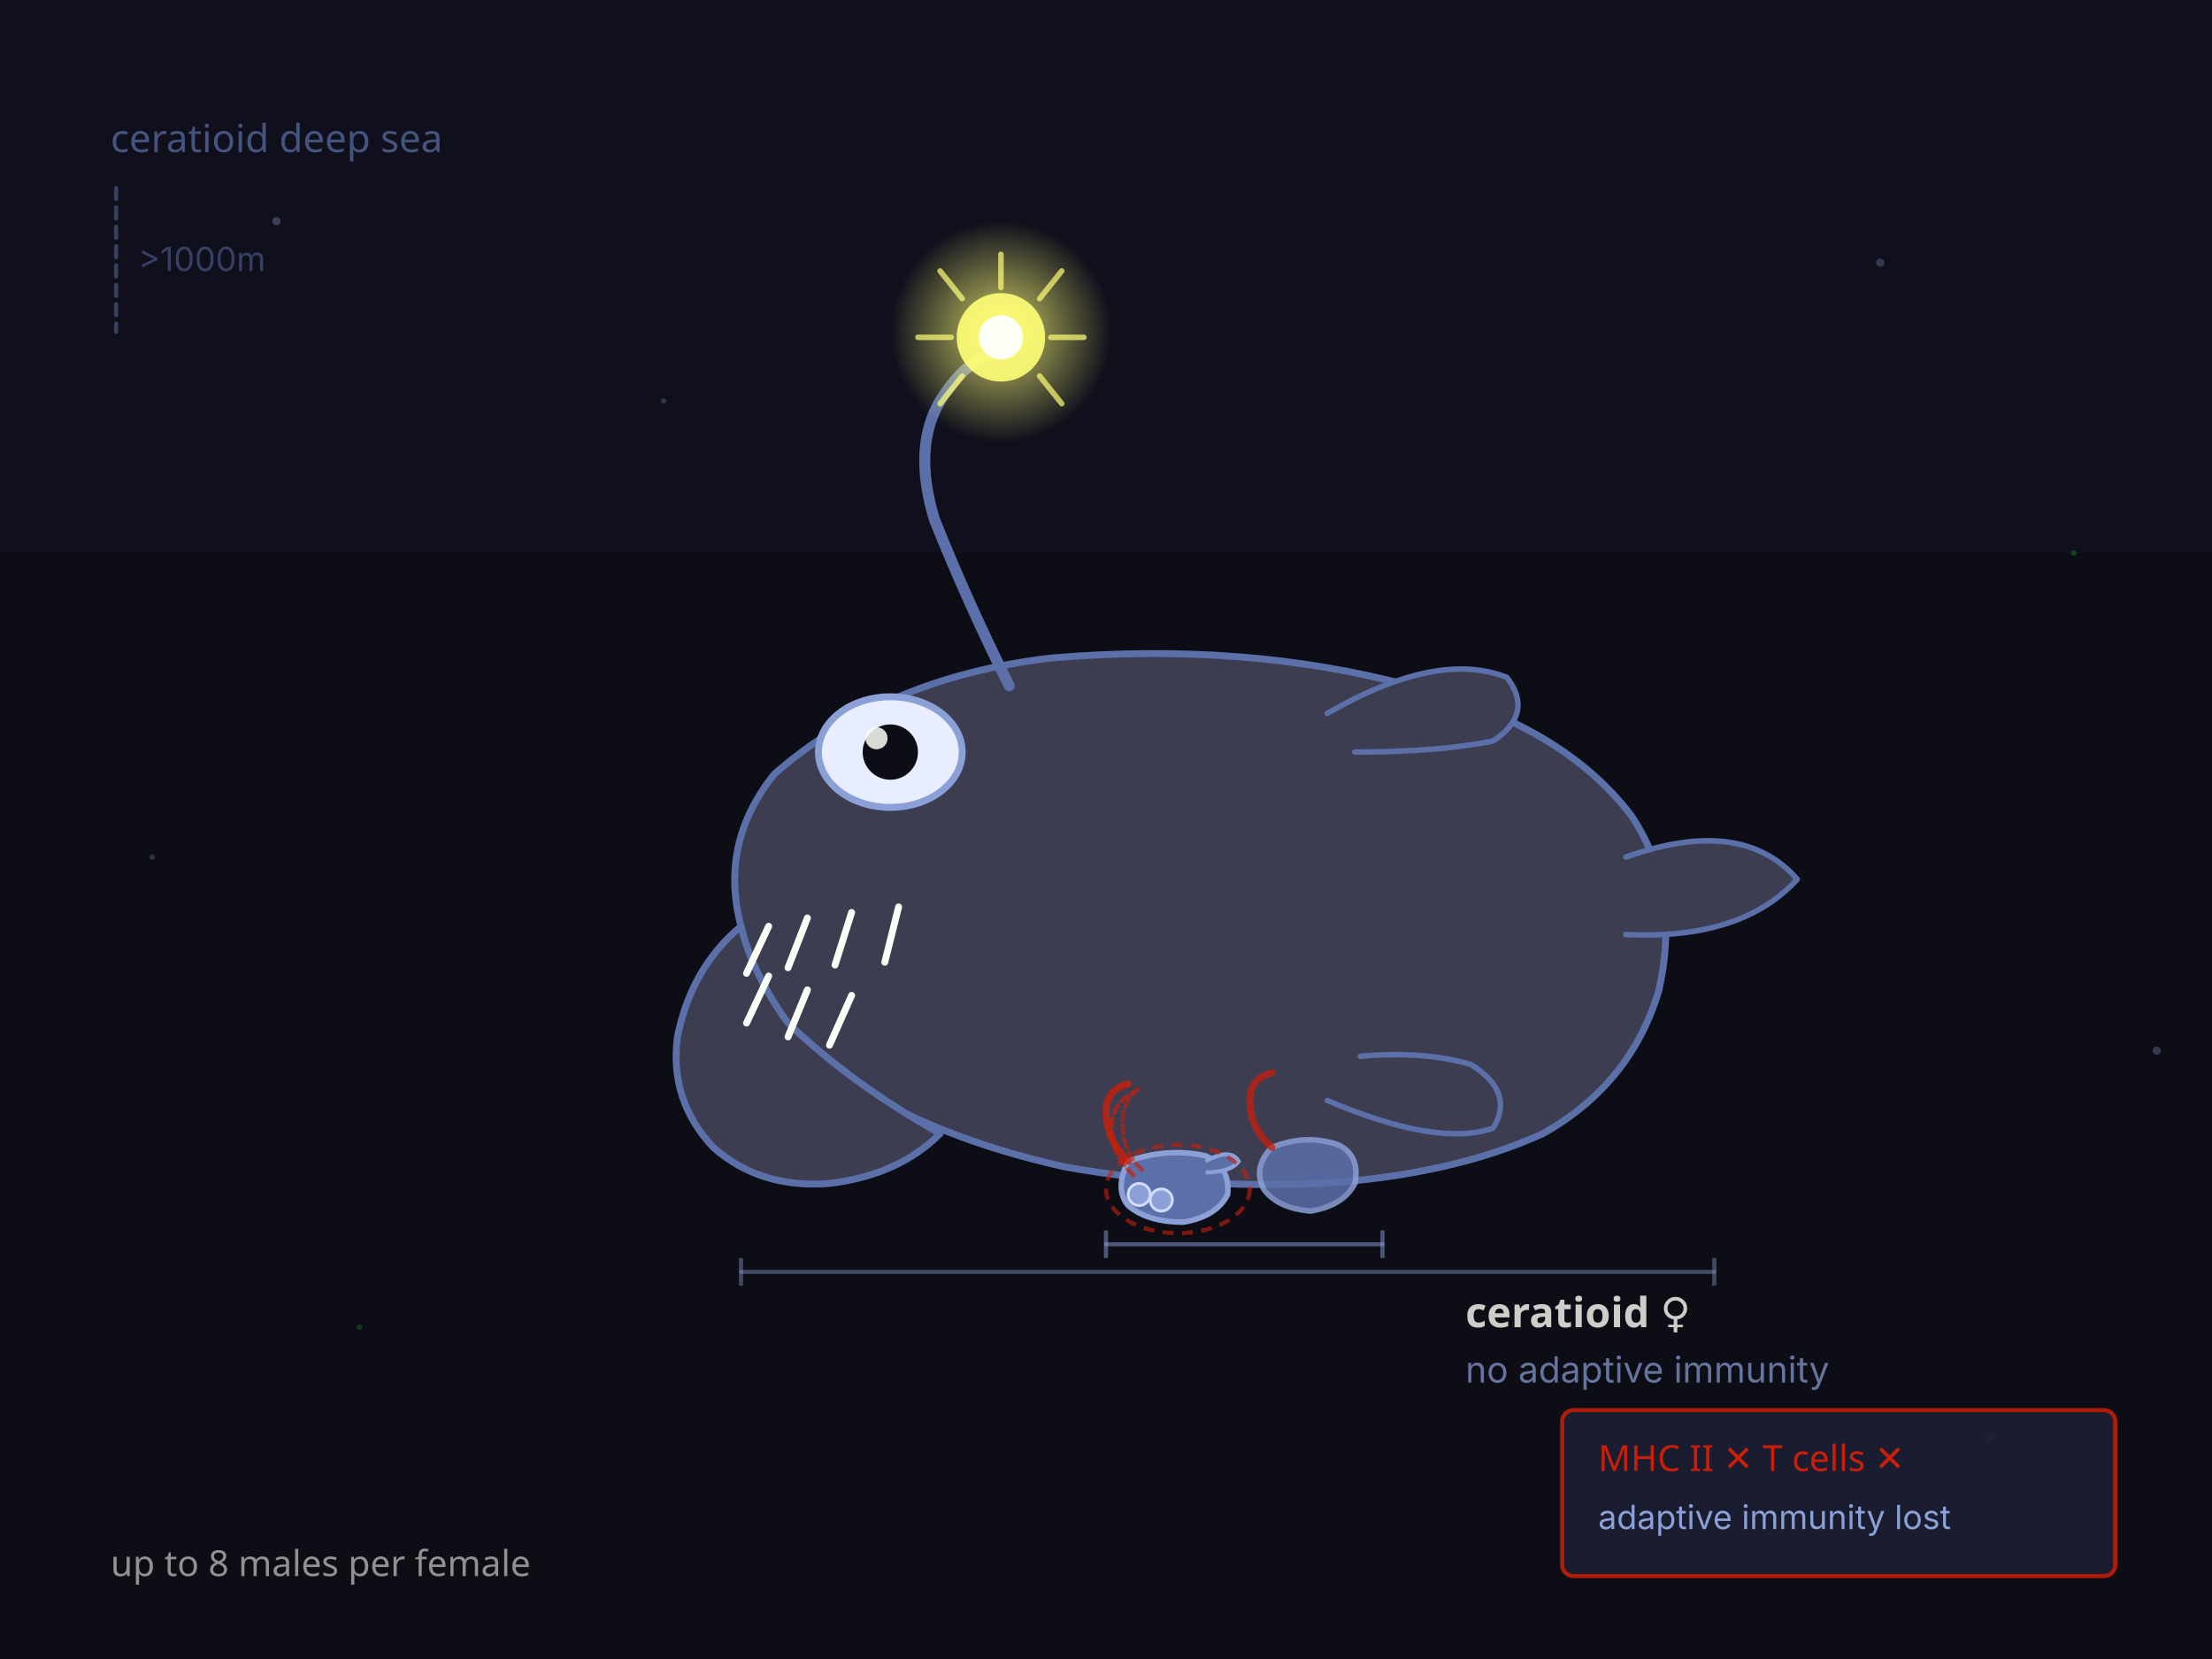
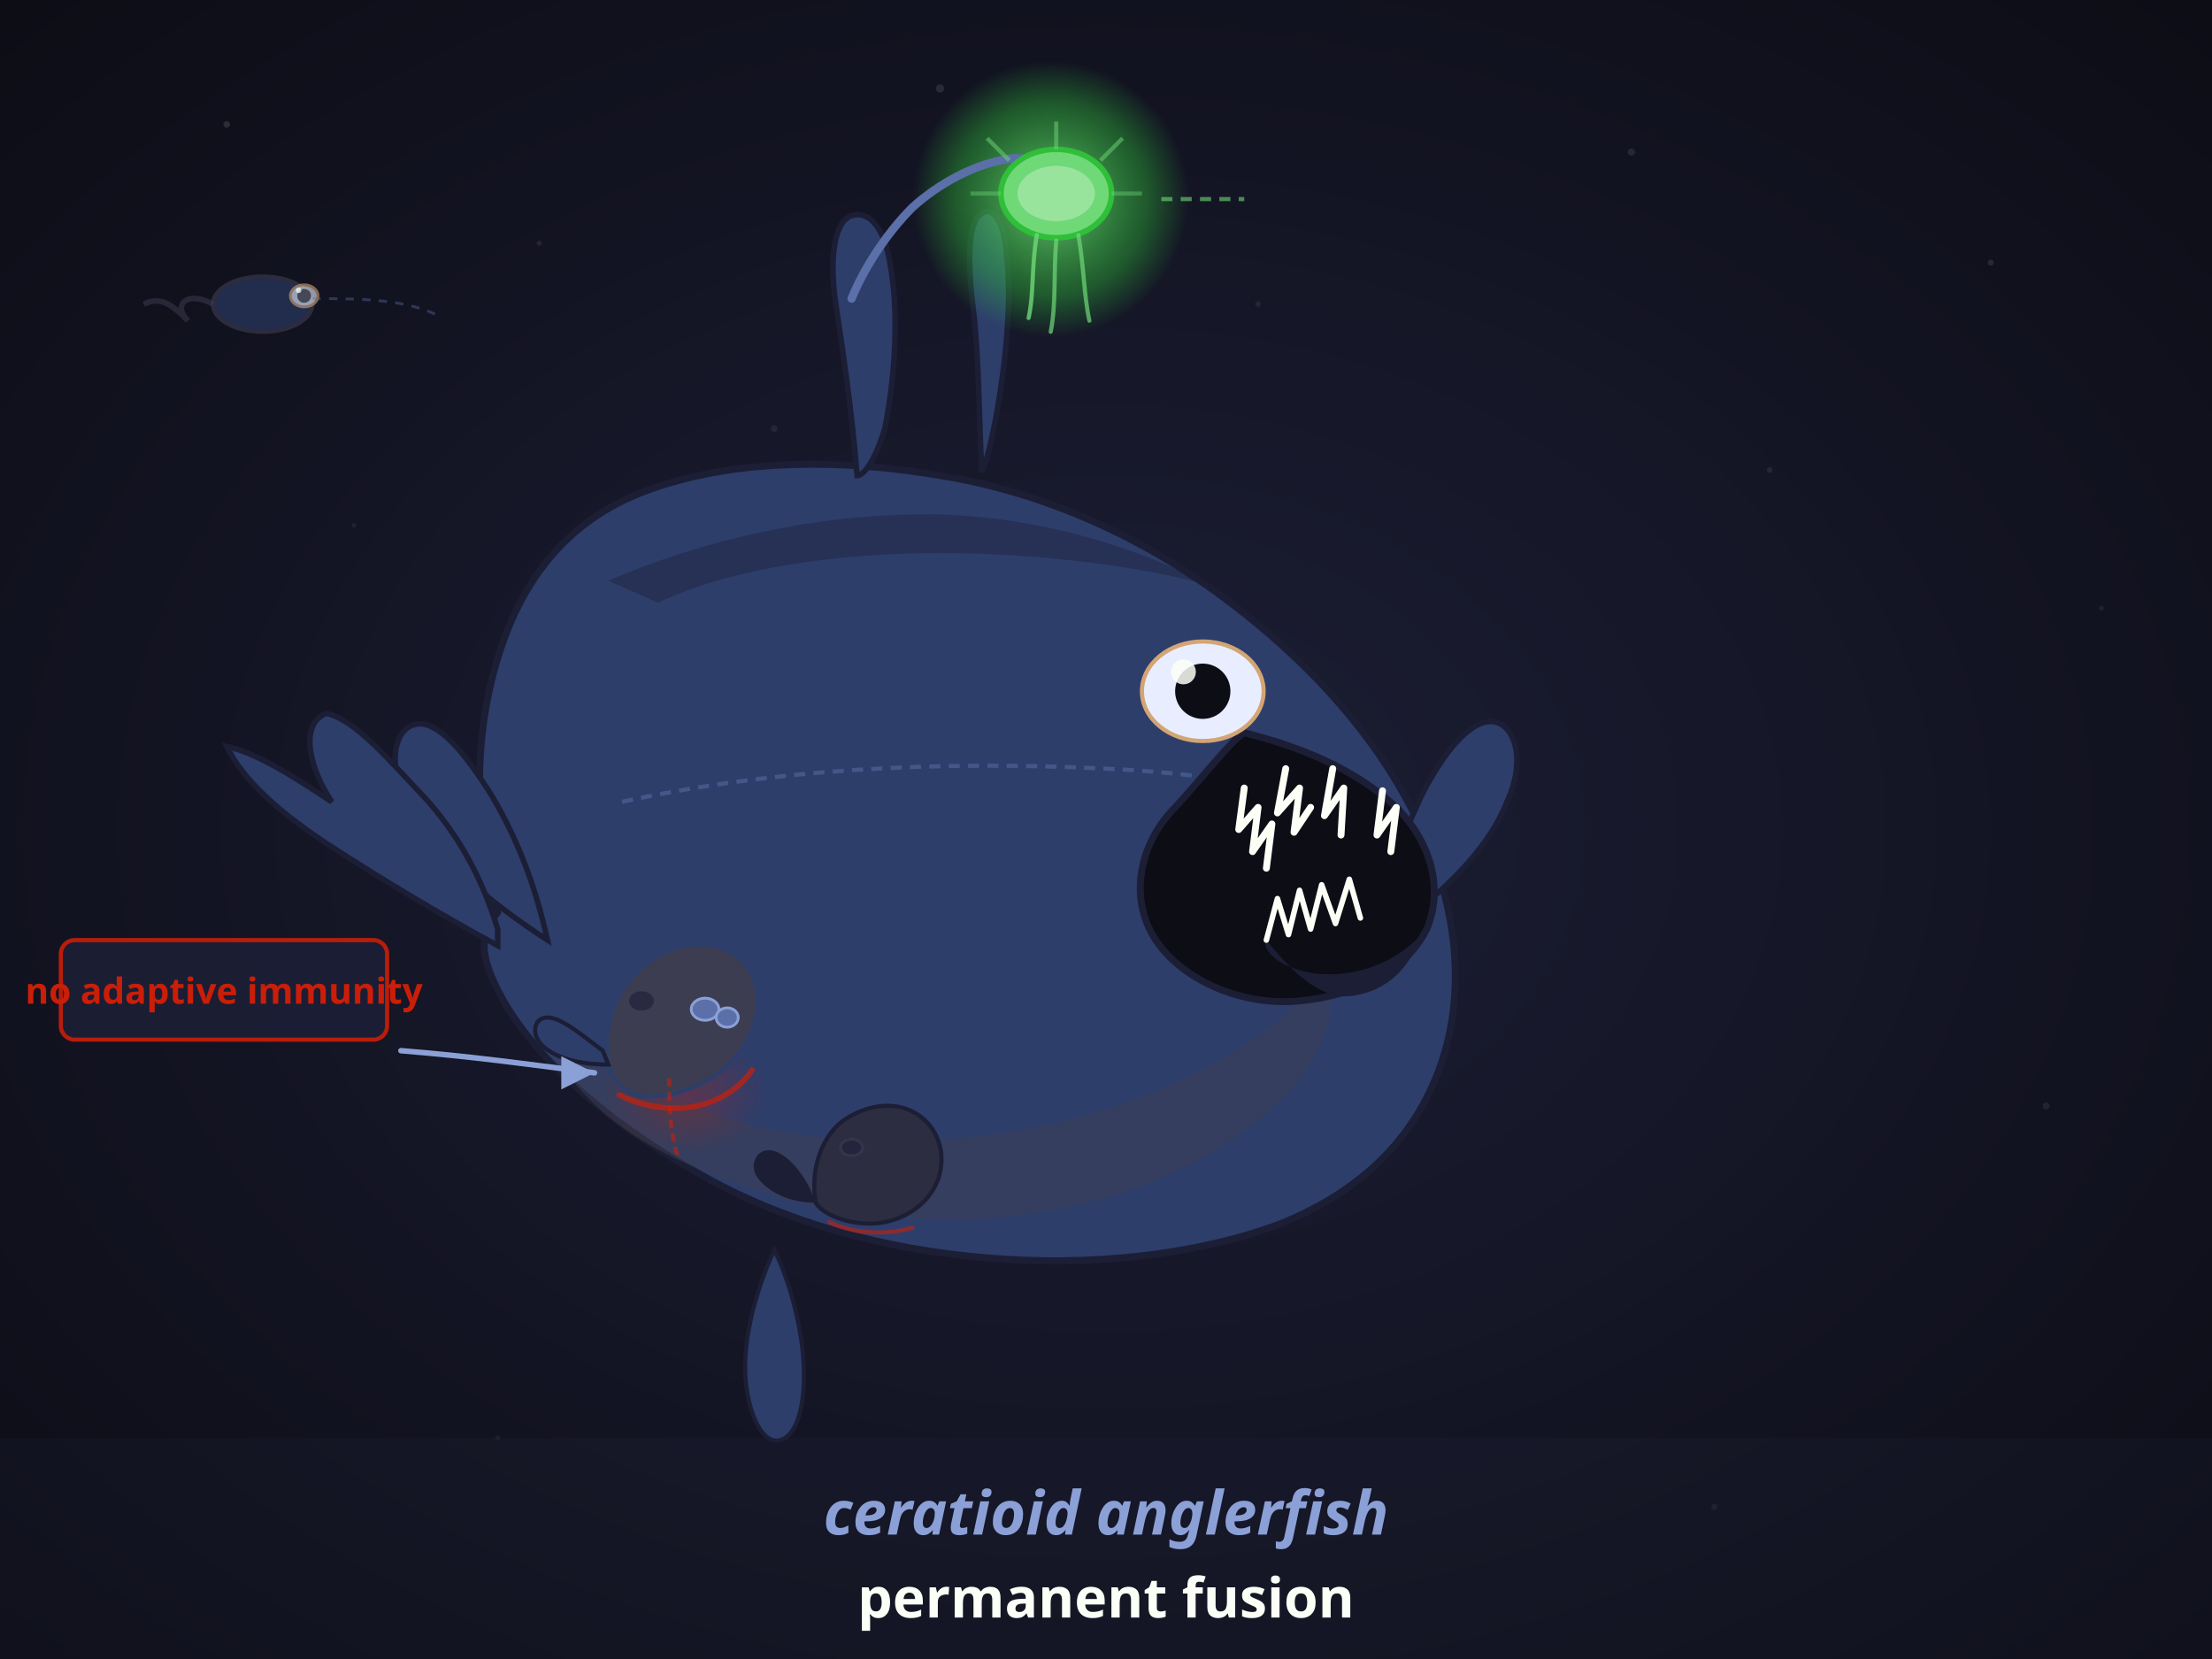
<svg xmlns="http://www.w3.org/2000/svg" viewBox="0 0 800 600" width="800" height="600">
  <defs>
-     <radialGradient id="lure-glow" cx="50%" cy="50%" r="50%">
-       <stop offset="0%" stop-color="#FFFF77" stop-opacity="0.8" />
-       <stop offset="100%" stop-color="#FFFF77" stop-opacity="0" />
+     <radialGradient id="deepSeaBg" cx="50%" cy="50%" r="70%">
+       <stop offset="0%" stop-color="#1C1E35" />
+       <stop offset="100%" stop-color="#0D0D16" />
+     </radialGradient>
+     <radialGradient id="escaGlow" cx="50%" cy="50%" r="50%">
+       <stop offset="0%" stop-color="#6FD877" stop-opacity="0.9" />
+       <stop offset="70%" stop-color="#2FBF39" stop-opacity="0.4" />
+       <stop offset="100%" stop-color="#2FBF39" stop-opacity="0" />
+     </radialGradient>
+     <radialGradient id="bloodGlow" cx="50%" cy="50%" r="50%">
+       <stop offset="0%" stop-color="#CA1E08" stop-opacity="0.3" />
+       <stop offset="100%" stop-color="#CA1E08" stop-opacity="0" />
    </radialGradient>
  </defs>
-   <g id="bg" data-label="Deep sea abyss background, absolute darkness with faint particle scatter">
-     <rect width="800" height="600" fill="#0D0D16" />
-     <circle cx="100" cy="80" r="1.5" fill="#8BA0D6" opacity="0.4" />
-     <circle cx="240" cy="145" r="1" fill="#8BA0D6" opacity="0.3" />
-     <circle cx="680" cy="95" r="1.5" fill="#8BA0D6" opacity="0.35" />
-     <circle cx="750" cy="200" r="1" fill="#2FBF39" opacity="0.3" />
-     <circle cx="55" cy="310" r="1" fill="#8BA0D6" opacity="0.25" />
-     <circle cx="780" cy="380" r="1.5" fill="#8BA0D6" opacity="0.3" />
-     <circle cx="130" cy="480" r="1" fill="#2FBF39" opacity="0.25" />
-     <circle cx="720" cy="520" r="1.5" fill="#8BA0D6" opacity="0.2" />
-     <rect x="0" y="0" width="800" height="200" fill="#1C1E35" opacity="0.2" />
+   <g id="bg" data-label="Abyssal deep ocean environment — near total darkness">
+     <rect width="800" height="600" fill="url(#deepSeaBg)" />
+     <circle cx="82" cy="45" r="1.2" fill="#FBFFF6" opacity="0.12" />
+     <circle cx="195" cy="88" r="0.9" fill="#FBFFF6" opacity="0.08" />
+     <circle cx="340" cy="32" r="1.5" fill="#FBFFF6" opacity="0.1" />
+     <circle cx="455" cy="110" r="1" fill="#FBFFF6" opacity="0.07" />
+     <circle cx="590" cy="55" r="1.3" fill="#FBFFF6" opacity="0.09" />
+     <circle cx="720" cy="95" r="1.1" fill="#FBFFF6" opacity="0.1" />
+     <circle cx="128" cy="190" r="0.8" fill="#FBFFF6" opacity="0.06" />
+     <circle cx="640" cy="170" r="1" fill="#FBFFF6" opacity="0.08" />
+     <circle cx="280" cy="155" r="1.2" fill="#FBFFF6" opacity="0.07" />
+     <circle cx="760" cy="220" r="0.9" fill="#FBFFF6" opacity="0.06" />
+     <circle cx="50" cy="350" r="1" fill="#FBFFF6" opacity="0.05" />
+     <circle cx="740" cy="400" r="1.3" fill="#FBFFF6" opacity="0.07" />
+     <circle cx="180" cy="520" r="0.9" fill="#FBFFF6" opacity="0.05" />
+     <circle cx="620" cy="545" r="1.1" fill="#FBFFF6" opacity="0.06" />
+     <rect x="0" y="520" width="800" height="80" fill="#2D3E6B" opacity="0.08" />
  </g>
-   <g id="context" data-label="Deep sea depth indicator and scale context">
-     <text x="40" y="55" font-family="Barlow, system-ui, sans-serif" font-size="14" fill="#5B6FA8" opacity="0.7">ceratioid deep sea</text>
-     <line x1="42" y1="68" x2="42" y2="120" stroke="#5B6FA8" stroke-width="1.5" stroke-dasharray="4 3" opacity="0.5" stroke-linecap="round" />
-     <text x="50" y="98" font-family="Inter, system-ui, sans-serif" font-size="12" fill="#5B6FA8" opacity="0.5">&gt;1000m</text>
+   <g id="context" data-label="Distant tiny male anglerfish searching — scale and context">
+     <ellipse cx="95" cy="110" rx="18" ry="10" fill="#2D3E6B" stroke="#3D3D52" stroke-width="1.5" opacity="0.6" />
+     <path d="M 77,110 C 68,105 62,110 68,116 C 62,110 58,107 52,110" fill="none" stroke="#3D3D52" stroke-width="2" opacity="0.5" />
+     <ellipse cx="110" cy="107" rx="5" ry="4" fill="#E8EEFF" stroke="#D4A574" stroke-width="1" opacity="0.6" />
+     <circle cx="110" cy="107" r="2.5" fill="#0D0D16" opacity="0.6" />
+     <circle cx="108" cy="105" r="1" fill="#FBFFF6" opacity="0.7" />
+     <path d="M 113,108 C 130,108 148,108 160,115" fill="none" stroke="#5B6FA8" stroke-width="1" stroke-dasharray="3 3" opacity="0.4" />
  </g>
-   <g id="subject" data-label="Large female ceratioid anglerfish with small male fused to her underside">
-     <path d="M 280 280 Q 320 245 380 238 Q 450 232 510 248 Q 565 262 590 295 Q 608 322 600 358 Q 590 392 558 410 Q 525 425 478 428 Q 430 430 385 422 Q 340 412 308 392 Q 275 368 268 335 Q 260 305 280 280 Z" fill="#3D3D52" stroke="#5B6FA8" stroke-width="2.5" stroke-linecap="round" stroke-linejoin="round" />
-     <path d="M 268 335 Q 250 350 245 375 Q 242 398 258 415 Q 275 430 300 428 Q 325 425 340 410 Q 308 392 285 370 Q 272 352 268 335 Z" fill="#3D3D52" stroke="#5B6FA8" stroke-width="2.5" stroke-linecap="round" stroke-linejoin="round" />
-     <line x1="278" y1="335" x2="270" y2="352" stroke="#FBFFF6" stroke-width="2.5" stroke-linecap="round" />
-     <line x1="292" y1="332" x2="285" y2="350" stroke="#FBFFF6" stroke-width="2.5" stroke-linecap="round" />
-     <line x1="308" y1="330" x2="302" y2="349" stroke="#FBFFF6" stroke-width="2.5" stroke-linecap="round" />
-     <line x1="325" y1="328" x2="320" y2="348" stroke="#FBFFF6" stroke-width="2.5" stroke-linecap="round" />
-     <line x1="270" y1="370" x2="278" y2="353" stroke="#FBFFF6" stroke-width="2.5" stroke-linecap="round" />
-     <line x1="285" y1="375" x2="292" y2="358" stroke="#FBFFF6" stroke-width="2.5" stroke-linecap="round" />
-     <line x1="300" y1="378" x2="308" y2="360" stroke="#FBFFF6" stroke-width="2.5" stroke-linecap="round" />
-     <ellipse cx="322" cy="272" rx="26" ry="20" fill="#E8EEFF" stroke="#8BA0D6" stroke-width="2.5" />
-     <circle cx="322" cy="272" r="10" fill="#0D0D16" />
-     <circle cx="317" cy="267" r="4" fill="#FBFFF6" opacity="0.85" />
-     <path d="M 480 258 Q 520 235 545 245 Q 555 258 540 268 Q 520 272 490 272" fill="#3D3D52" stroke="#5B6FA8" stroke-width="2" stroke-linecap="round" stroke-linejoin="round" />
-     <path d="M 480 398 Q 520 415 540 408 Q 548 395 532 385 Q 515 380 492 382" fill="#3D3D52" stroke="#5B6FA8" stroke-width="2" stroke-linecap="round" stroke-linejoin="round" />
-     <path d="M 588 310 Q 630 295 650 318 Q 630 340 588 338" fill="#3D3D52" stroke="#5B6FA8" stroke-width="2" stroke-linecap="round" stroke-linejoin="round" />
-     <path d="M 365 248 Q 350 218 338 188 Q 330 162 340 145 Q 348 132 358 128" stroke="#5B6FA8" stroke-width="4" fill="none" stroke-linecap="round" />
+   <g id="subject" data-label="Female ceratioid anglerfish body — primary subject">
+     <path d="M 180,330 C 170,295 172,260 182,232 C 192,204 210,185 238,176 C 268,166 305,166 340,172 C 378,178 415,195 445,218 C 478,243 502,272 515,302 C 528,332 530,362 520,388 C 510,414 490,432 462,443 C 432,454 394,458 358,455 C 320,452 283,442 252,424 C 220,406 192,382 180,358 C 174,346 173,338 180,330 Z" fill="#2D3E6B" stroke="#1C1E35" stroke-width="2.5" stroke-linejoin="round" />
+     <path d="M 220,210 C 255,195 295,186 335,186 C 370,186 408,196 438,212 C 415,205 375,200 340,200 C 305,200 265,205 238,218 Z" fill="#1C1E35" opacity="0.4" />
+     <path d="M 195,370 C 205,395 225,412 258,425 C 290,438 330,444 365,440 C 400,436 432,424 454,406 C 475,390 485,370 480,352 C 458,378 420,398 378,407 C 335,416 290,414 255,402 C 225,392 205,380 195,370 Z" fill="#3D3D52" opacity="0.5" />
+     <path d="M 225,290 C 280,278 340,275 400,278 C 445,280 480,288 505,298" fill="none" stroke="#5B6FA8" stroke-width="1.5" stroke-dasharray="4 3" opacity="0.5" />
+     <path d="M 310,172 C 308,148 305,128 302,108 C 300,92 302,80 308,78 C 314,76 320,82 322,96 C 325,112 324,135 320,155 C 316,168 312,172 310,172 Z" fill="#2D3E6B" stroke="#1C1E35" stroke-width="2" />
+     <path d="M 355,170 C 354,148 354,128 352,112 C 350,96 350,82 354,78 C 358,74 363,78 364,92 C 366,108 364,130 360,152 C 358,162 356,170 355,170 Z" fill="#2D3E6B" stroke="#1C1E35" stroke-width="2" />
+     <path d="M 198,340 C 175,325 158,310 148,292 C 140,278 142,264 150,262 C 158,260 168,272 178,288 C 188,305 194,322 198,340 Z" fill="#2D3E6B" stroke="#1C1E35" stroke-width="2" />
+     <path d="M 498,340 C 520,325 538,308 545,290 C 552,275 548,262 540,261 C 532,260 522,272 514,288 C 506,305 500,322 498,340 Z" fill="#2D3E6B" stroke="#1C1E35" stroke-width="2" />
+     <path d="M 180,342 C 158,330 138,318 118,305 C 100,293 88,282 82,270 C 92,272 105,280 120,290 C 112,278 108,262 118,258 C 128,260 140,274 155,290 C 168,305 175,320 180,336 Z" fill="#2D3E6B" stroke="#1C1E35" stroke-width="2" />
+     <path d="M 280,452 C 272,470 268,488 270,502 C 272,516 278,524 284,520 C 290,516 292,502 290,486 C 288,472 284,460 280,452 Z" fill="#2D3E6B" stroke="#1C1E35" stroke-width="1.5" />
+     <path d="M 450,265 C 470,270 490,278 505,292 C 518,305 522,322 516,336 C 508,352 490,360 470,362 C 450,364 428,355 418,340 C 408,325 412,305 425,292 C 436,280 445,268 450,265 Z" fill="#0D0D16" stroke="#1C1E35" stroke-width="2.5" />
+     <path d="M 458,340 C 470,355 480,362 490,360 C 502,358 510,350 514,338 C 505,348 490,354 475,352 C 462,350 456,343 458,340 Z" fill="#1C1E35" />
+     <path d="M 450,285 L 448,300 L 455,292 L 453,308 L 460,298 L 458,314" fill="none" stroke="#FBFFF6" stroke-width="2.5" stroke-linecap="round" stroke-linejoin="round" />
+     <path d="M 465,278 L 462,294 L 470,285 L 468,301 L 474,292" fill="none" stroke="#FBFFF6" stroke-width="2.5" stroke-linecap="round" stroke-linejoin="round" />
+     <path d="M 482,278 L 479,295 L 486,285 L 485,302" fill="none" stroke="#FBFFF6" stroke-width="2.5" stroke-linecap="round" stroke-linejoin="round" />
+     <path d="M 500,286 L 498,302 L 505,292 L 503,308" fill="none" stroke="#FBFFF6" stroke-width="2.5" stroke-linecap="round" stroke-linejoin="round" />
+     <path d="M 458,340 L 462,325 L 466,338 L 470,322 L 474,336 L 478,320 L 483,334 L 488,318 L 492,332" fill="none" stroke="#FBFFF6" stroke-width="2" stroke-linecap="round" stroke-linejoin="round" />
  </g>
-   <g id="detail-lure" data-label="Bioluminescent esca lure emitting light to attract prey in darkness">
-     <circle cx="362" cy="120" r="40" fill="url(#lure-glow)" />
-     <circle cx="362" cy="122" r="16" fill="#FFFF77" opacity="0.9" />
-     <circle cx="362" cy="122" r="8" fill="#FBFFF6" />
-     <line x1="362" y1="104" x2="362" y2="92" stroke="#FFFF77" stroke-width="2" stroke-linecap="round" opacity="0.7" />
-     <line x1="376" y1="108" x2="384" y2="98" stroke="#FFFF77" stroke-width="2" stroke-linecap="round" opacity="0.7" />
-     <line x1="380" y1="122" x2="392" y2="122" stroke="#FFFF77" stroke-width="2" stroke-linecap="round" opacity="0.7" />
-     <line x1="376" y1="136" x2="384" y2="146" stroke="#FFFF77" stroke-width="2" stroke-linecap="round" opacity="0.7" />
-     <line x1="348" y1="108" x2="340" y2="98" stroke="#FFFF77" stroke-width="2" stroke-linecap="round" opacity="0.7" />
-     <line x1="344" y1="122" x2="332" y2="122" stroke="#FFFF77" stroke-width="2" stroke-linecap="round" opacity="0.7" />
-     <line x1="348" y1="136" x2="340" y2="146" stroke="#FFFF77" stroke-width="2" stroke-linecap="round" opacity="0.7" />
+   <g id="detail-eye" data-label="Female anglerfish eye — 3-layer construction: sclera, pupil, specular">
+     <ellipse cx="435" cy="250" rx="22" ry="18" fill="#E8EEFF" stroke="#D4A574" stroke-width="1.5" />
+     <circle cx="435" cy="250" r="10" fill="#0D0D16" />
+     <circle cx="428" cy="243" r="4.5" fill="#FBFFF6" opacity="0.85" />
  </g>
-   <g id="detail-fused-male" data-label="Tiny male permanently fused to female, showing merged blood vessels">
-     <path d="M 408 420 Q 422 415 436 418 Q 445 422 444 432 Q 440 440 428 442 Q 415 442 408 436 Q 403 430 408 420 Z" fill="#5B6FA8" stroke="#8BA0D6" stroke-width="2" stroke-linecap="round" stroke-linejoin="round" />
-     <path d="M 436 420 Q 445 415 448 420 Q 445 424 436 424" fill="#5B6FA8" stroke="#8BA0D6" stroke-width="1.5" />
-     <circle cx="412" cy="432" r="4" fill="#8BA0D6" stroke="#D1DCFF" stroke-width="1" />
-     <circle cx="420" cy="434" r="4" fill="#8BA0D6" stroke="#D1DCFF" stroke-width="1" />
-     <path d="M 408 420 Q 400 412 400 402 Q 400 394 408 392" stroke="#CA1E08" stroke-width="2.5" fill="none" stroke-linecap="round" opacity="0.8" />
-     <path d="M 410 425 Q 402 418 402 408 Q 402 399 410 395" stroke="#CA1E08" stroke-width="1.5" fill="none" stroke-dasharray="3 2" stroke-linecap="round" opacity="0.7" />
-     <path d="M 413 423 Q 406 417 406 406 Q 406 397 413 393" stroke="#CA1E08" stroke-width="1.5" fill="none" stroke-dasharray="3 2" stroke-linecap="round" opacity="0.6" />
-     <path d="M 460 415 Q 472 410 484 414 Q 492 418 490 428 Q 486 436 474 438 Q 462 437 457 430 Q 453 422 460 415 Z" fill="#5B6FA8" stroke="#8BA0D6" stroke-width="2" stroke-linecap="round" stroke-linejoin="round" opacity="0.85" />
-     <path d="M 460 415 Q 452 408 452 398 Q 452 390 460 388" stroke="#CA1E08" stroke-width="2.5" fill="none" stroke-linecap="round" opacity="0.75" />
+   <g id="detail-lure" data-label="Bioluminescent esca lure on illicium — the hunting lure drawing prey">
+     <circle cx="380" cy="72" r="50" fill="url(#escaGlow)" />
+     <path d="M 308,108 C 312,98 320,85 330,75 C 340,66 352,60 362,58 C 370,56 376,58 378,63" fill="none" stroke="#5B6FA8" stroke-width="3" stroke-linecap="round" />
+     <ellipse cx="382" cy="70" rx="20" ry="16" fill="#6FD877" stroke="#2FBF39" stroke-width="2" />
+     <ellipse cx="382" cy="70" rx="14" ry="10" fill="#FBFFF6" opacity="0.3" />
+     <path d="M 375,85 C 373,96 374,106 372,115" fill="none" stroke="#6FD877" stroke-width="1.5" stroke-linecap="round" opacity="0.8" />
+     <path d="M 382,87 C 381,99 382,110 380,120" fill="none" stroke="#6FD877" stroke-width="1.5" stroke-linecap="round" opacity="0.7" />
+     <path d="M 390,85 C 392,96 392,107 394,116" fill="none" stroke="#6FD877" stroke-width="1.5" stroke-linecap="round" opacity="0.7" />
+     <line x1="382" y1="54" x2="382" y2="44" stroke="#6FD877" stroke-width="1.5" opacity="0.5" />
+     <line x1="398" y1="58" x2="406" y2="50" stroke="#6FD877" stroke-width="1.5" opacity="0.5" />
+     <line x1="365" y1="58" x2="357" y2="50" stroke="#6FD877" stroke-width="1.5" opacity="0.5" />
+     <line x1="402" y1="70" x2="413" y2="70" stroke="#6FD877" stroke-width="1.5" opacity="0.4" />
+     <line x1="362" y1="70" x2="351" y2="70" stroke="#6FD877" stroke-width="1.5" opacity="0.4" />
  </g>
-   <g id="label" data-label="Specimen label for female anglerfish">
-     <text x="530" y="480" font-family="Barlow, system-ui, sans-serif" font-size="15" font-weight="700" fill="#FBFFF6" opacity="0.8">ceratioid ♀</text>
-     <text x="530" y="500" font-family="Inter, system-ui, sans-serif" font-size="13" fill="#8BA0D6" opacity="0.7">no adaptive immunity</text>
+   <g id="detail-fused-male" data-label="Atrophied male permanently fused to female — parasite-like attachment">
+     <ellipse cx="248" cy="395" rx="30" ry="22" fill="url(#bloodGlow)" />
+     <path d="M 220,385 C 218,372 222,360 230,352 C 238,344 248,340 258,342 C 268,344 274,352 274,362 C 274,372 268,382 260,388 C 252,394 240,398 230,396 C 225,394 221,390 220,385 Z" fill="#3D3D52" stroke="#2D3E6B" stroke-width="1.5" />
+     <path d="M 220,385 C 208,385 200,382 196,378 C 192,374 193,368 198,368 C 203,368 210,374 218,380 Z" fill="#2D3E6B" stroke="#1C1E35" stroke-width="1.5" />
+     <path d="M 224,396 C 232,400 242,402 252,400 C 261,398 268,393 272,387" fill="none" stroke="#CA1E08" stroke-width="2" stroke-linecap="round" opacity="0.7" />
+     <path d="M 242,390 C 242,398 242,408 245,418" fill="none" stroke="#CA1E08" stroke-width="1.5" stroke-dasharray="3 2" opacity="0.6" />
+     <ellipse cx="255" cy="365" rx="5" ry="4" fill="#5B6FA8" stroke="#8BA0D6" stroke-width="1" />
+     <ellipse cx="263" cy="368" rx="4" ry="3.5" fill="#5B6FA8" stroke="#8BA0D6" stroke-width="1" />
+     <ellipse cx="232" cy="362" rx="5" ry="4" fill="#1C1E35" stroke="#3D3D52" stroke-width="1" opacity="0.6" />
+     <path d="M 295,435 C 293,423 297,412 304,406 C 312,400 322,398 330,402 C 338,406 342,415 340,424 C 338,433 330,440 320,442 C 310,444 298,440 295,435 Z" fill="#2D2D42" stroke="#1C1E35" stroke-width="1.5" />
+     <path d="M 295,435 C 284,435 277,430 274,426 C 271,422 273,416 278,416 C 283,416 289,422 293,430 Z" fill="#1C1E35" stroke="none" />
+     <path d="M 300,442 C 308,446 320,447 330,444" fill="none" stroke="#CA1E08" stroke-width="1.5" stroke-linecap="round" opacity="0.6" />
+     <ellipse cx="308" cy="415" rx="4" ry="3" fill="#1C1E35" stroke="#3D3D52" stroke-width="1" opacity="0.5" />
  </g>
-   <g id="overlay" data-label="Size comparison annotation and immune gene loss callout">
-     <line x1="400" y1="450" x2="500" y2="450" stroke="#8BA0D6" stroke-width="1.5" opacity="0.5" stroke-linecap="round" />
-     <line x1="268" y1="460" x2="620" y2="460" stroke="#8BA0D6" stroke-width="1.5" opacity="0.4" stroke-linecap="round" />
-     <line x1="268" y1="455" x2="268" y2="465" stroke="#8BA0D6" stroke-width="1.5" opacity="0.4" />
-     <line x1="620" y1="455" x2="620" y2="465" stroke="#8BA0D6" stroke-width="1.5" opacity="0.4" />
-     <line x1="400" y1="445" x2="400" y2="455" stroke="#8BA0D6" stroke-width="1.5" opacity="0.5" />
-     <line x1="500" y1="445" x2="500" y2="455" stroke="#8BA0D6" stroke-width="1.5" opacity="0.5" />
-     <rect x="565" y="510" width="200" height="60" rx="4" fill="#1C1E35" stroke="#CA1E08" stroke-width="1.5" opacity="0.85" />
-     <text x="578" y="532" font-family="Barlow, system-ui, sans-serif" font-size="13" fill="#CA1E08">MHC II ✕  T cells ✕</text>
-     <text x="578" y="553" font-family="Inter, system-ui, sans-serif" font-size="12" fill="#8BA0D6">adaptive immunity lost</text>
-     <ellipse cx="426" cy="430" rx="26" ry="16" fill="none" stroke="#CA1E08" stroke-width="1.5" stroke-dasharray="4 3" opacity="0.6" />
-     <text x="40" y="570" font-family="Barlow, system-ui, sans-serif" font-size="13" fill="#FBFFF6" opacity="0.55">up to 8 males per female</text>
+   <g id="label" data-label="Species label and body count annotation">
+     <text x="400" y="555" text-anchor="middle" font-family="Barlow, sans-serif" font-size="22" font-weight="600" font-style="italic" fill="#8BA0D6">ceratioid anglerfish</text>
+     <text x="400" y="585" text-anchor="middle" font-family="Barlow, sans-serif" font-size="20" font-weight="700" fill="#FBFFF6">permanent fusion</text>
+   </g>
+   <g id="overlay" data-label="Callout arrows and fusion point annotation">
+     <path d="M 145,380 C 170,382 192,385 215,388" fill="none" stroke="#8BA0D6" stroke-width="2" stroke-linecap="round" />
+     <polygon points="215,388 203,382 203,394" fill="#8BA0D6" />
+     <rect x="22" y="340" width="118" height="36" rx="5" fill="#1C1E35" stroke="#CA1E08" stroke-width="1.5" opacity="0.9" />
+     <text x="81" y="363" text-anchor="middle" fill="#CA1E08" font-family="Barlow, sans-serif" font-size="13" font-weight="700">no adaptive immunity</text>
+     <path d="M 420,72 L 450,72" fill="none" stroke="#6FD877" stroke-width="1.5" stroke-dasharray="4 3" opacity="0.6" />
  </g>
</svg>
